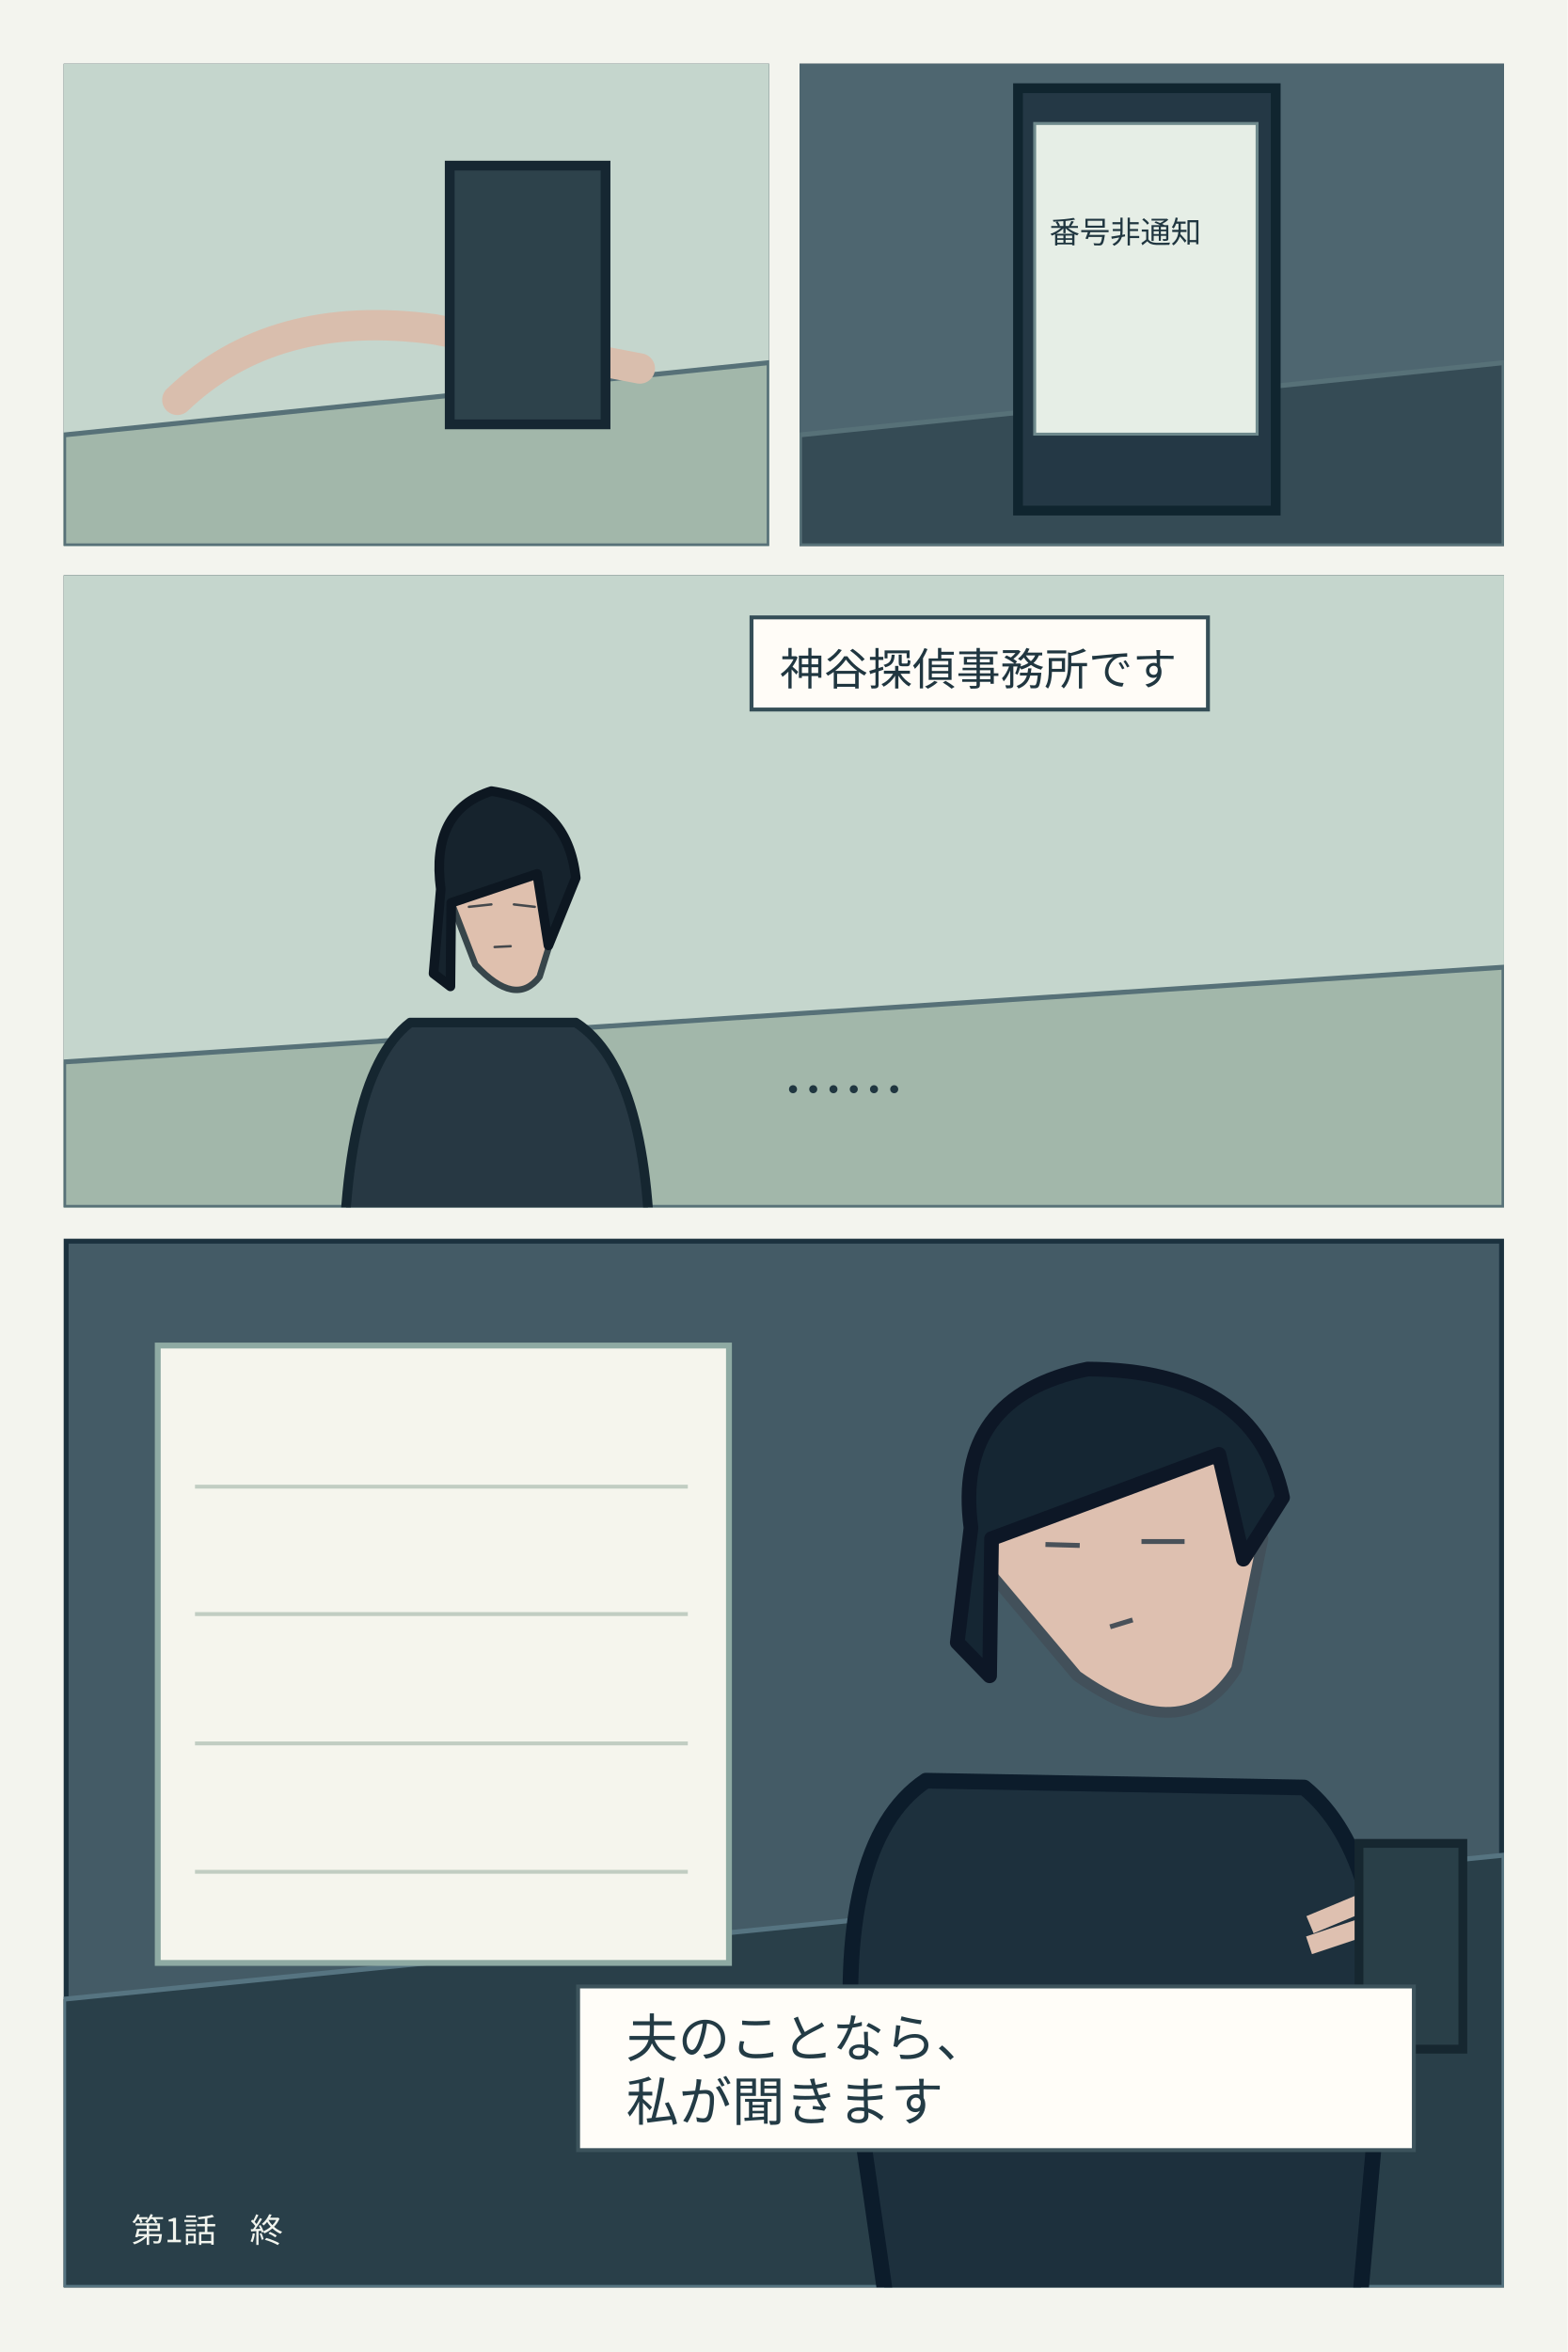
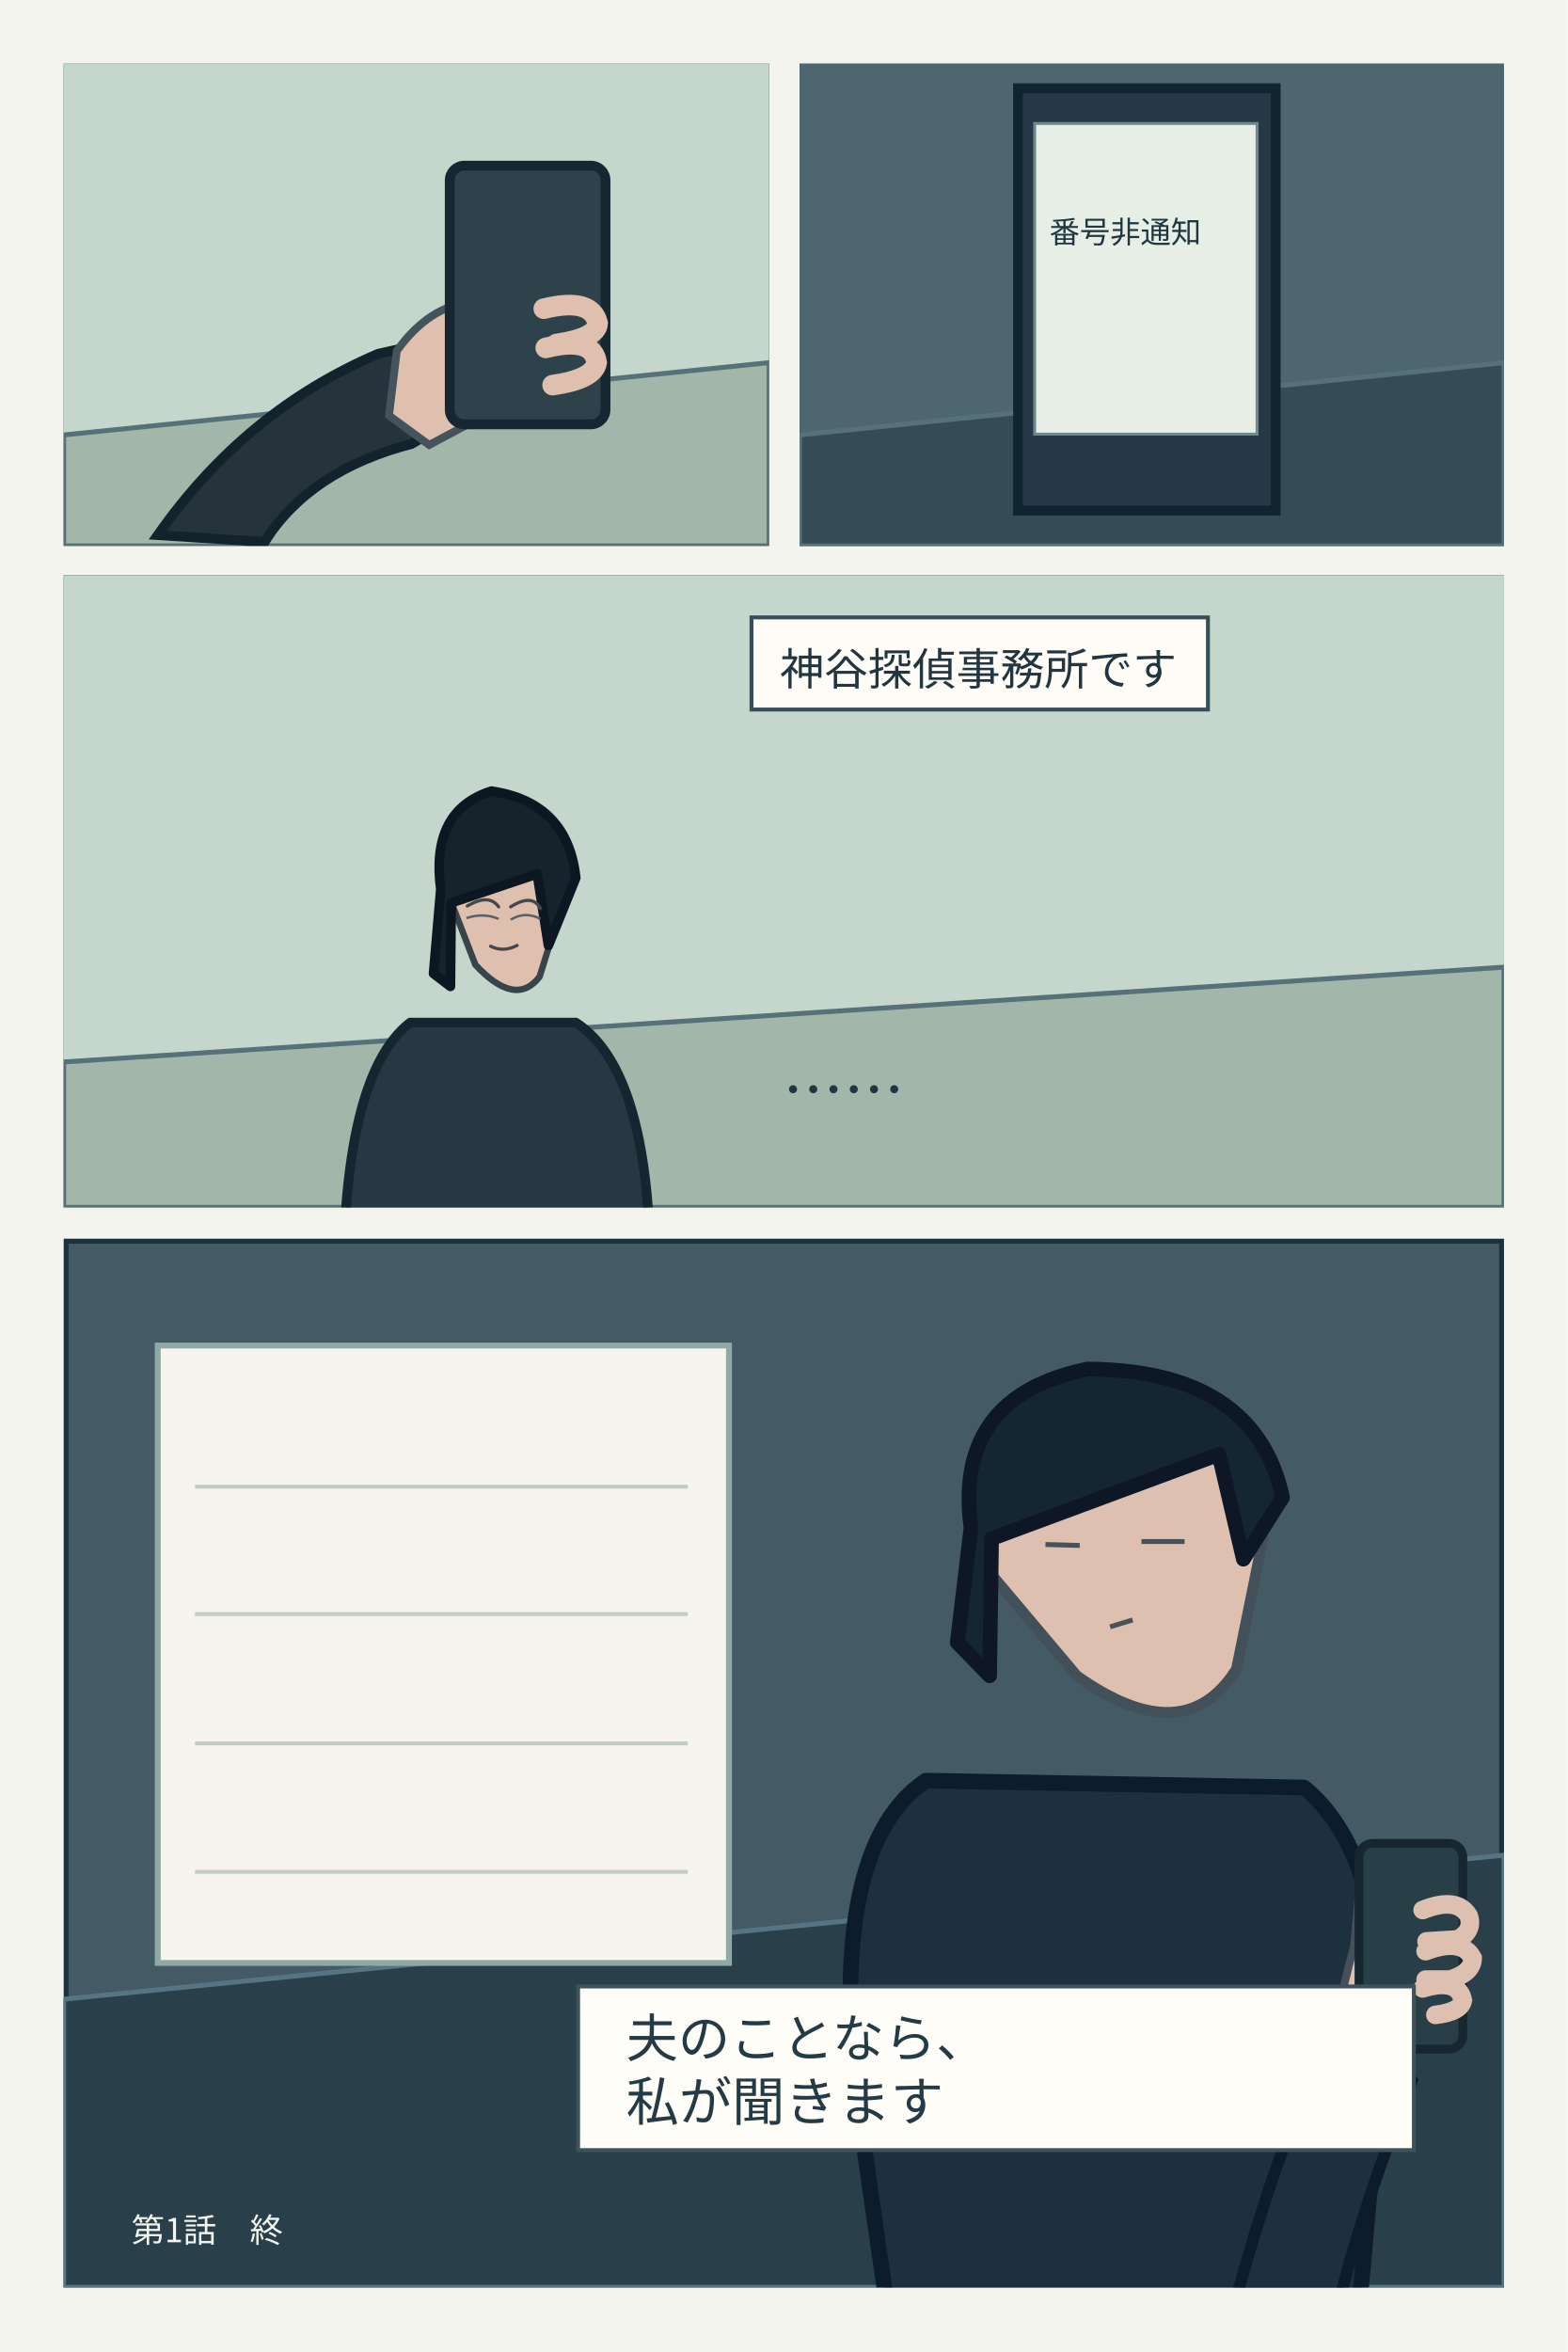
<svg xmlns="http://www.w3.org/2000/svg" width="1600" height="2400" viewBox="0 0 1600 2400">
  <rect x="0" y="0" width="1600" height="2400" fill="#f3f4ee" stroke="none" stroke-width="0" />
  <g id="32-1">
    <svg x="816" y="65" width="719" height="492" viewBox="0 0 719 492">
      <rect x="2" y="2" width="715" height="488" fill="#f8f9f3" stroke="#192c36" stroke-width="8" />
      <rect x="0" y="0" width="719" height="492" fill="#4e6670" stroke="none" stroke-width="0" />
      <path d="M0 378.84L719 305.04V492H0Z" fill="#354b55" stroke="#577178" stroke-width="5" stroke-linejoin="round" stroke-linecap="round" />
      <rect x="223" y="25" width="263" height="431" fill="#243845" stroke="#10252f" stroke-width="10" />
      <rect x="240" y="61" width="227" height="317" fill="#e6eee6" stroke="#6e898c" stroke-width="3" />
      <text x="255" y="183" font-family="Noto Sans CJK JP,sans-serif" font-size="31" font-weight="500" fill="#203640">番号非通知</text>
    </svg>
  </g>
  <g id="32-2">
    <svg x="65" y="65" width="720" height="492" viewBox="0 0 720 492">
      <rect x="2" y="2" width="716" height="488" fill="#f8f9f3" stroke="#192c36" stroke-width="8" />
      <rect x="0" y="0" width="720" height="492" fill="#c5d6cd" stroke="none" stroke-width="0" />
      <path d="M0 378.84L720 305.04V492H0Z" fill="#a2b7aa" stroke="#577178" stroke-width="5" stroke-linejoin="round" stroke-linecap="round" />
-       <path d="M116 343Q214 249 378 271L588 311" fill="none" stroke="#d9bead" stroke-width="31" stroke-linejoin="round" stroke-linecap="round" />
-       <rect x="394" y="104" width="159" height="264" fill="#2d424b" stroke="#162732" stroke-width="10" />
+       <path d="M96 481Q185 354 321 296L405 277L444 336L355 388Q251 415 205 488Z" fill="#26323c" stroke="#13232c" stroke-width="10" />
+       <path d="M340 293Q373 247 417 243L471 246Q501 259 504 290L480 353L420 364L373 389L332 359Z" fill="#dfc0ae" stroke="#45535a" stroke-width="8" />
+       <rect x="394" y="104" width="159" height="264" rx="15" fill="#2d424b" stroke="#162732" stroke-width="10" />
+       <path d="M490 250Q539 238 545 265Q544 280 503 286M492 290Q540 278 544 305Q541 322 499 328" fill="none" stroke="#dfc0ae" stroke-width="21" stroke-linecap="round" />
    </svg>
  </g>
  <g id="32-3">
    <svg x="65" y="587" width="1470" height="645" viewBox="0 0 1470 645">
      <rect x="2" y="2" width="1466" height="641" fill="#f8f9f3" stroke="#192c36" stroke-width="8" />
      <rect x="0" y="0" width="1470" height="645" fill="#c5d6cd" stroke="none" stroke-width="0" />
      <path d="M0 496.65L1470 399.9V645H0Z" fill="#a2b7aa" stroke="#577178" stroke-width="5" stroke-linejoin="round" stroke-linecap="round" />
      <g transform="translate(448 472) scale(0.82)">
        <path d="M-115-19Q-206 51-198 365L-151 587L156 587L184 311Q186 42 91-19Z" fill="#273843" stroke="#152630" stroke-width="12" stroke-linejoin="round" stroke-linecap="round" />
        <path d="M-64-169Q-73-265-1-270Q85-265 74-166L46-76Q16-37-34-91Z" fill="#dfc0ae" stroke="#37454a" stroke-width="8" stroke-linejoin="round" stroke-linecap="round" />
        <path d="M-77-185Q-90-283-14-307Q81-293 91-199L57-115L43-204L-64-168L-65-64L-86-80Z" fill="#16232d" stroke="#0d1721" stroke-width="12" stroke-linejoin="round" stroke-linecap="round" />
-         <path d="M-42-163L-14-166M14-166L40-163M-10-113L10-114" fill="none" stroke="#44484c" stroke-width="3" stroke-linejoin="round" stroke-linecap="round" />
+         <path d="M-44-164Q-17-180-5-163M10-163Q37-180 47-161M-15-114Q1-106 18-115" fill="none" stroke="#44484c" stroke-width="4" stroke-linecap="round" />
+         <path d="M-45-149Q-24-156-5-148M10-147Q28-158 47-148" fill="none" stroke="#57616a" stroke-width="3" />
      </g>
      <rect x="702" y="43" width="465.85" height="94" fill="#fffcf7" stroke="#354e57" stroke-width="4" />
      <text x="731" y="112" font-family="Noto Sans CJK JP,sans-serif" font-size="45" font-weight="500" fill="#203640">神谷探偵事務所です</text>
      <text x="734" y="548" font-family="Noto Sans CJK JP,sans-serif" font-size="62" font-weight="500" fill="#203640">……</text>
    </svg>
  </g>
  <g id="32-4">
    <svg x="65" y="1264" width="1470" height="1070" viewBox="0 0 1470 1070">
      <rect x="1" y="1" width="1468" height="1068" fill="#445b66" stroke="#1b313e" stroke-width="8" />
      <path d="M0 776L1470 629V1070H0Z" fill="#293f49" stroke="#567481" stroke-width="5" stroke-linejoin="round" />
      <rect x="96" y="109" width="583" height="630" fill="#f5f5ed" stroke="#8eaaa3" stroke-width="6" />
      <path d="M134 253L637 253M134 383L637 383M134 515L637 515M134 646L637 646" fill="none" stroke="#c1cdc2" stroke-width="4" stroke-linejoin="round" />
- 
- 
- &gt;
- &gt;
- <g transform="translate(1077 590)">
+       <g transform="translate(1077 590)">
        <path d="M-197-37Q-292 27-270 268L-236 504H245L267 259Q278 43 189-30Z" fill="#1d303d" stroke="#0c1c2b" stroke-width="16" stroke-linejoin="round" />
        <path d="M-129-246Q-151-376-29-403Q113-406 147-284L120-151Q67-66-43-144Z" fill="#dec0b0" stroke="#42505a" stroke-width="11" stroke-linejoin="round" />
        <path d="M-151-295Q-169-429-32-457Q139-456 167-326L127-263L102-370L-130-284L-132-144L-165-178Z" fill="#152633" stroke="#0d1726" stroke-width="15" stroke-linejoin="round" />
        <path d="M-75-278L-40-277M23-281L67-281M-9-194L14-201" fill="none" stroke="#495159" stroke-width="5" stroke-linejoin="round" />
-         <path d="M195 110L274 77M194 131L293 98" fill="none" stroke="#dec0b0" stroke-width="19" stroke-linejoin="round" />
-         <rect x="245" y="27" width="106" height="210" fill="#293f48" stroke="#162730" stroke-width="9" />
+         <path d="M120 490Q162 338 206 244L257 219L299 269Q247 404 226 490Z" fill="#1d303d" stroke="#0c1c2b" stroke-width="12" />
+         <path d="M213 267Q221 200 240 132L245 76Q256 42 279 59L300 106Q319 144 310 191L283 276Z" fill="#dec0b0" stroke="#45515a" stroke-width="8" />
+         <rect x="245" y="27" width="106" height="210" rx="14" fill="#293f48" stroke="#162730" stroke-width="9" />
+         <path d="M310 95Q345 81 357 101Q362 116 346 125L314 127M313 137Q350 123 361 144Q361 159 338 166L313 166M310 175Q346 164 351 187Q349 199 323 202" fill="none" stroke="#dec0b0" stroke-width="19" stroke-linecap="round" />
      </g>
      <rect x="525" y="763" width="853" height="167" fill="#fffdf8" stroke="#3c535c" stroke-width="4" />
      <text x="574" y="835" font-family="Noto Sans CJK JP,sans-serif" font-size="53" font-weight="500" fill="#233b45">夫のことなら、</text>
      <text x="574" y="900" font-family="Noto Sans CJK JP,sans-serif" font-size="54" font-weight="500" fill="#233b45">私が聞きます</text>
      <text x="69" y="1024" font-family="Noto Sans CJK JP,sans-serif" font-size="34" font-weight="500" fill="#f2f5ee">第1話　終</text>
    </svg>
  </g>
</svg>
